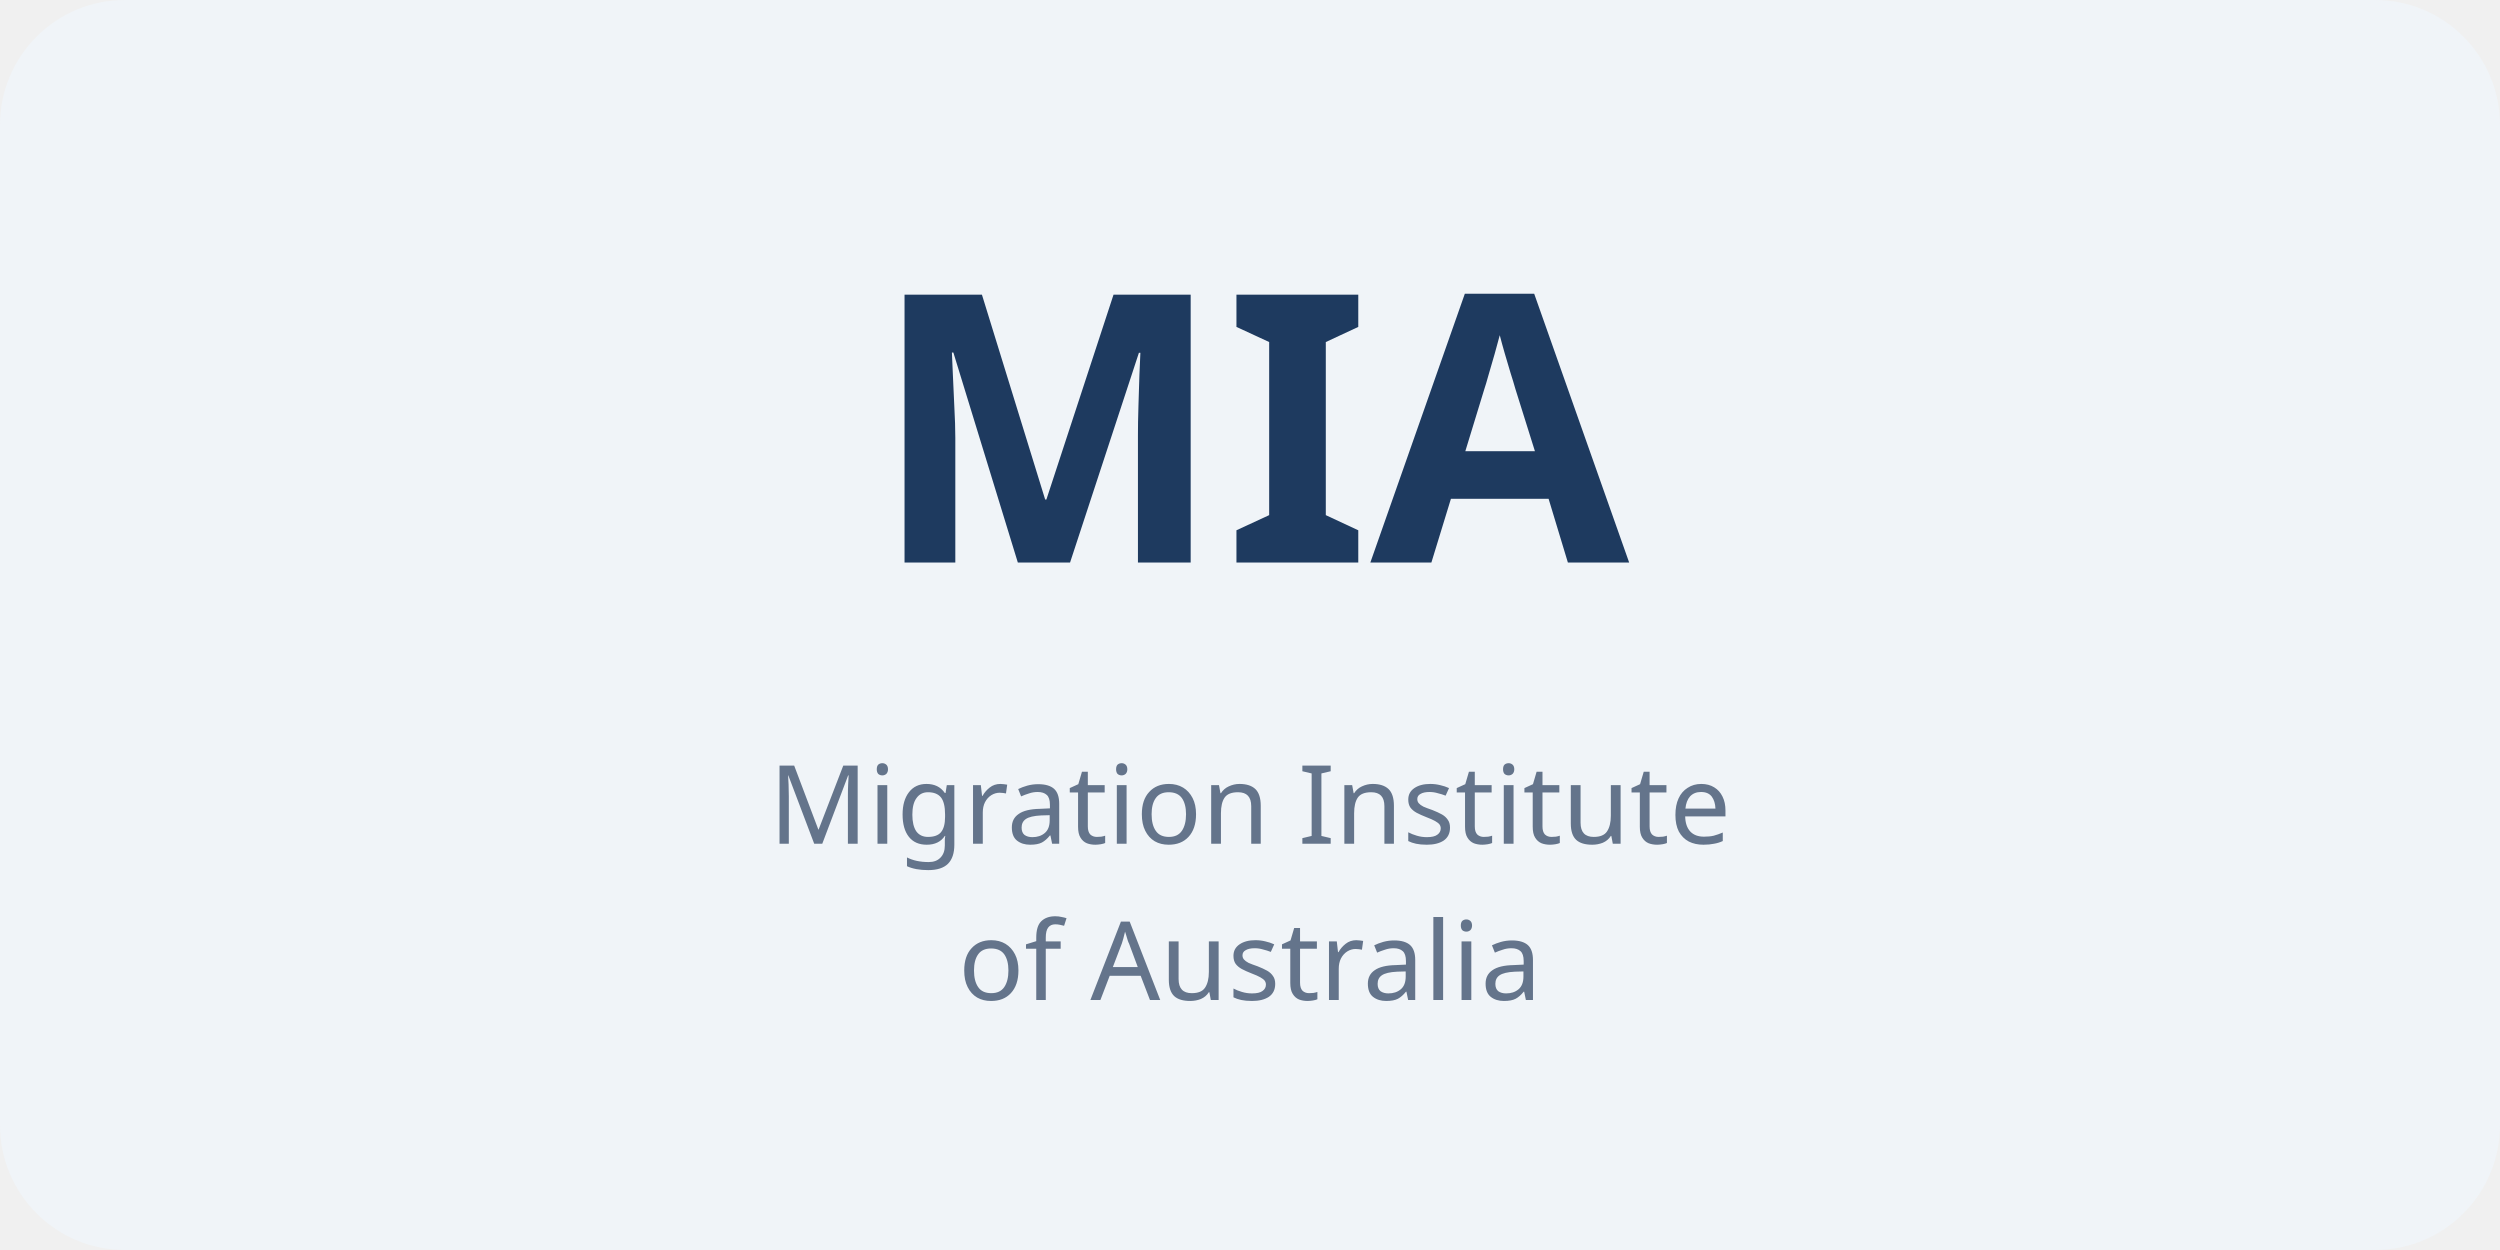
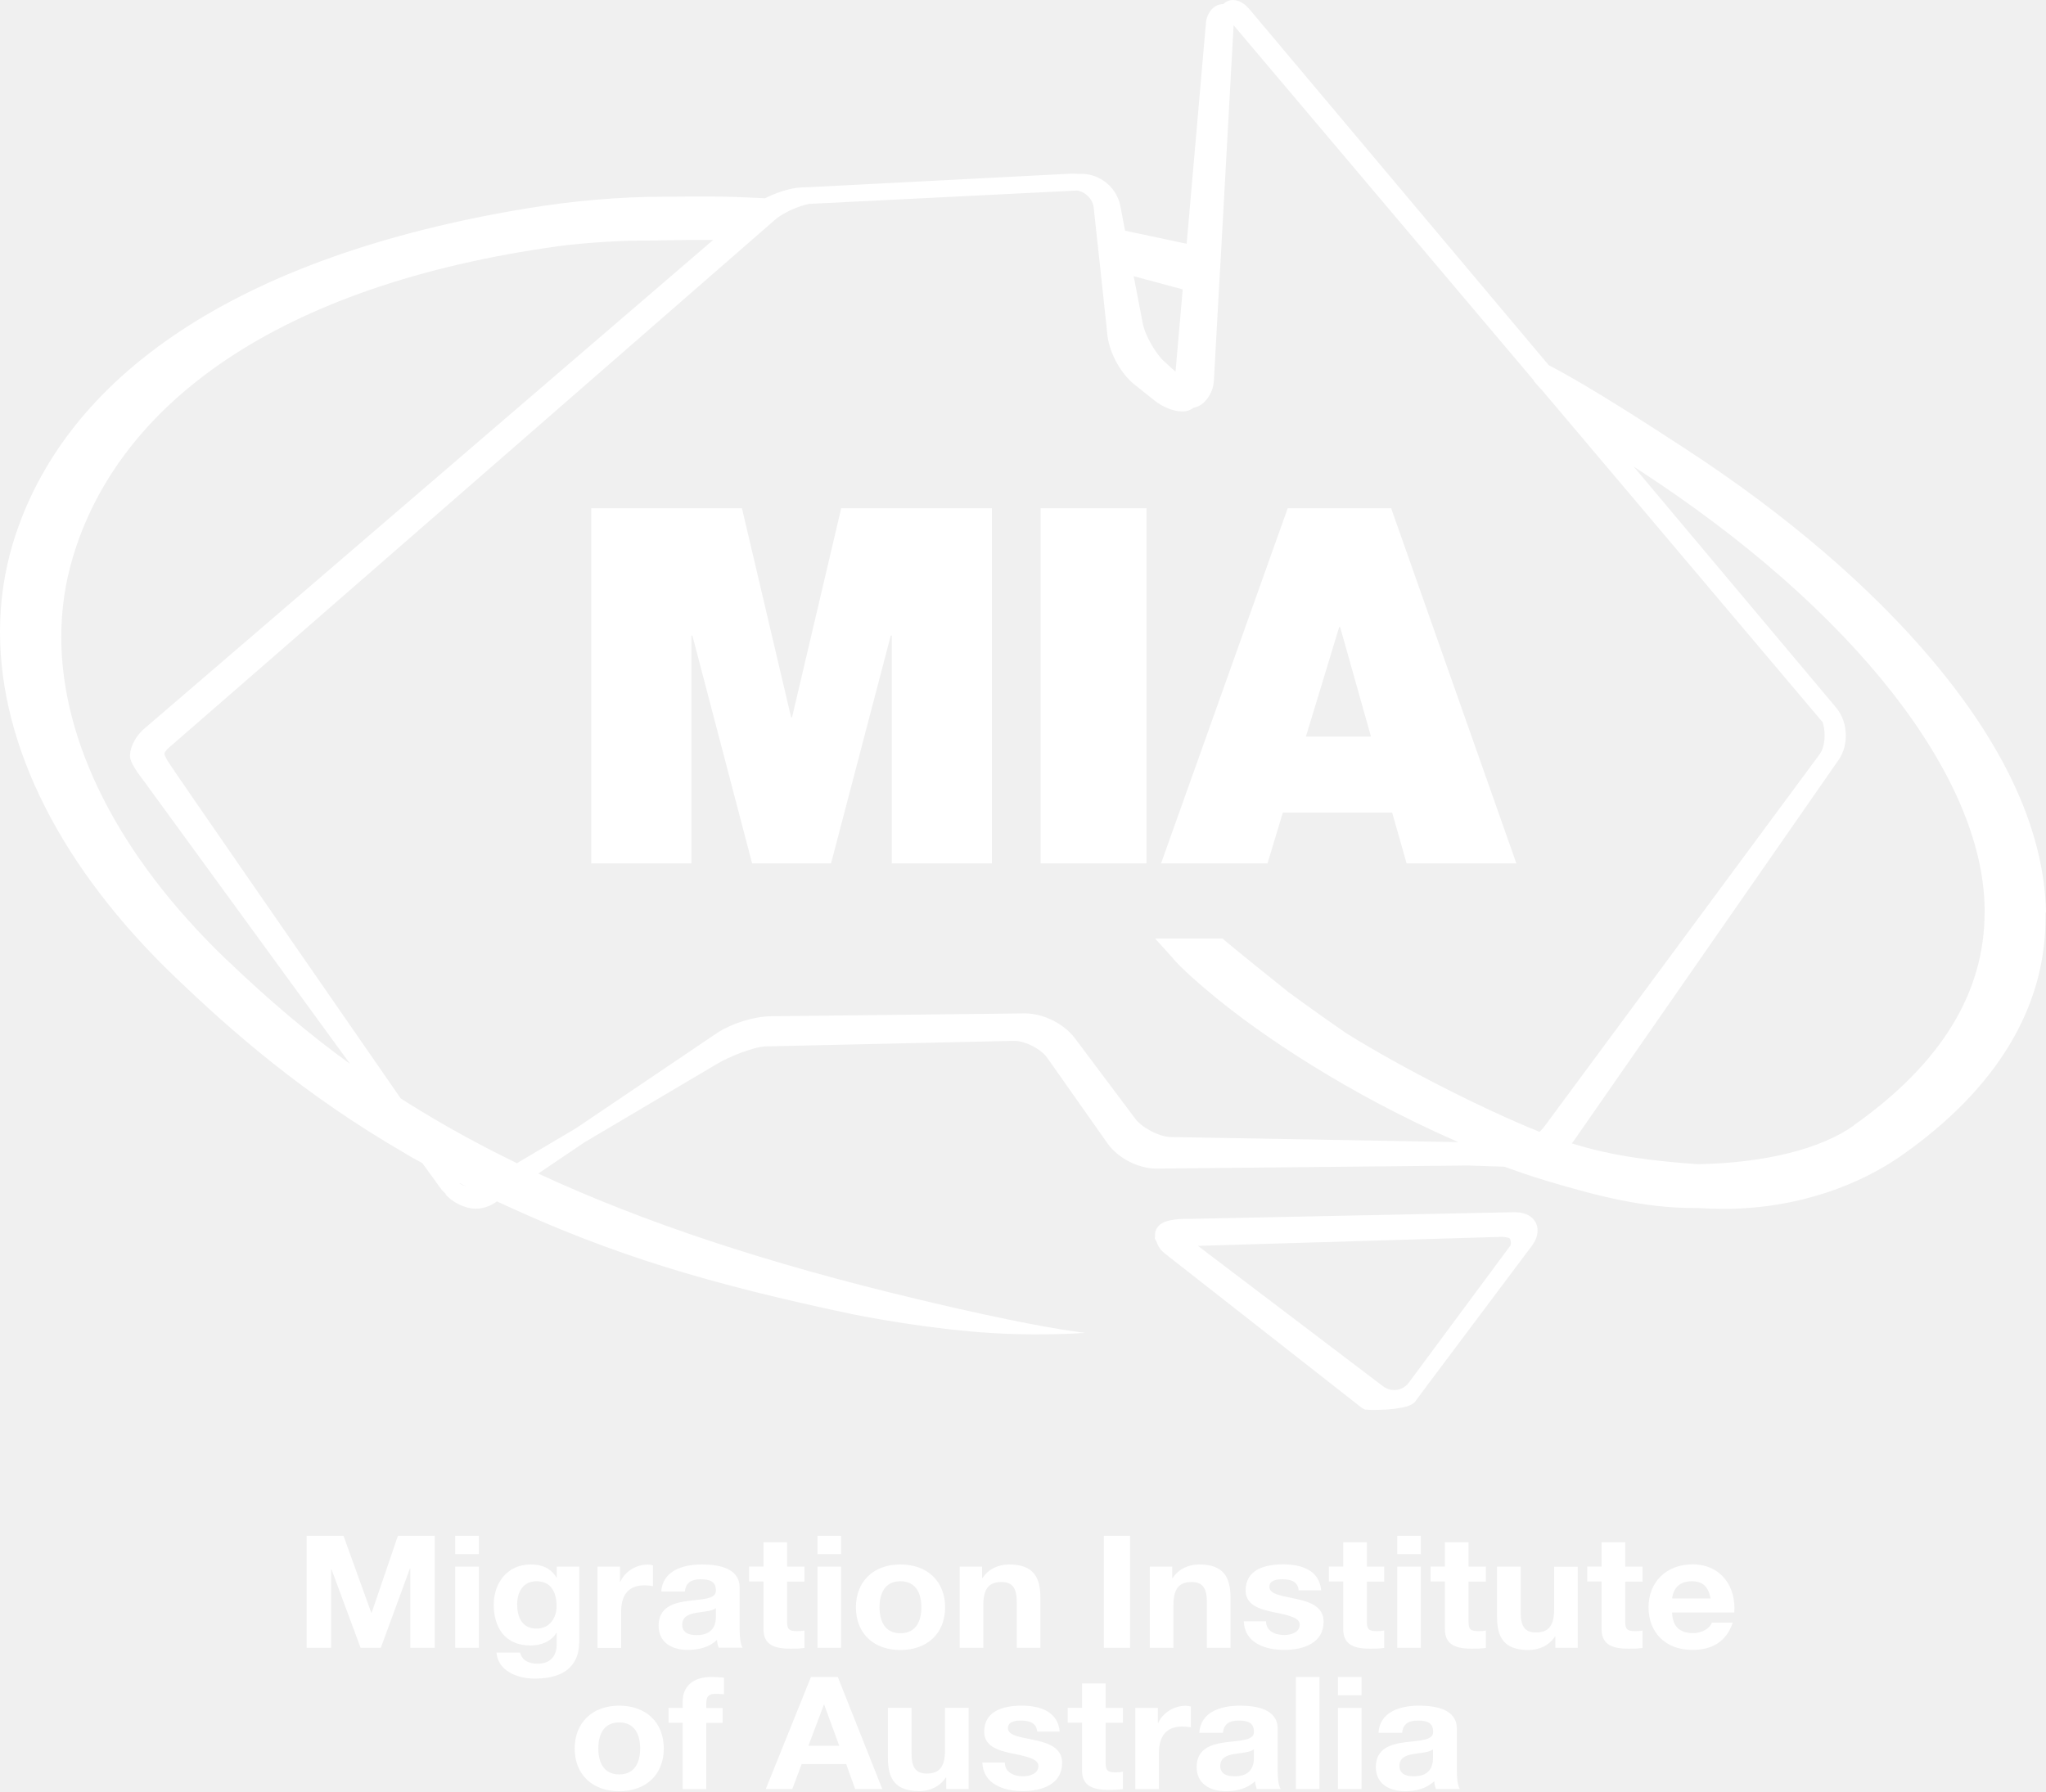
- <svg xmlns="http://www.w3.org/2000/svg" viewBox="0 0 160 80" fill="none">
-   <rect width="160" height="80" rx="8" fill="#f0f4f8" />
-   <text x="80" y="36" text-anchor="middle" font-family="system-ui, sans-serif" font-size="24" font-weight="700" fill="#1e3a5f">MIA</text>
-   <text x="80" y="54" text-anchor="middle" font-family="system-ui, sans-serif" font-size="7" fill="#64748b">Migration Institute</text>
-   <text x="80" y="64" text-anchor="middle" font-family="system-ui, sans-serif" font-size="7" fill="#64748b">of Australia</text>
+ <svg xmlns="http://www.w3.org/2000/svg" id="Layer_2" viewBox="0 0 185.31 162.27">
+   <defs>
+     <style>.cls-1{fill:#fff;}</style>
+   </defs>
+   <g id="Layer_1-2">
+     <path class="cls-1" d="m53.55,46.04h13.65l4.45,18.93h.09l4.45-18.93h13.65v32.17h-9.07v-20.64h-.09l-5.41,20.64h-7.15l-5.41-20.64h-.09v20.64h-9.07v-32.17Zm40.7,0h9.59v32.17h-9.59v-32.17Zm22.38,0h9.37l11.34,32.17h-9.94l-1.31-4.6h-9.9l-1.39,4.6h-9.64l11.47-32.17Zm7.54,20.68l-2.79-9.91h-.09l-3.01,9.91h5.89ZM27.77,139.12h3.34l2.52,6.98h.03l2.38-6.98h3.34v10.15h-2.22v-7.19h-.03l-2.64,7.19h-1.83l-2.64-7.12h-.03v7.12h-2.22v-10.15Zm15.6,1.66h-2.14v-1.66h2.14v1.66Zm-2.14,1.14h2.14v7.35h-2.14v-7.35Zm11.22,6.88c0,1.21-.47,3.26-4.04,3.26-1.54,0-3.32-.7-3.44-2.36h2.13c.2.75.83,1.01,1.6,1.01,1.19,0,1.74-.75,1.72-1.82v-.97h-.03c-.47.78-1.39,1.14-2.34,1.14-2.35,0-3.33-1.68-3.33-3.7,0-1.91,1.18-3.64,3.35-3.64,1.03,0,1.8.33,2.33,1.18h.03v-.98h2.04v6.88Zm-2.04-3.3c0-1.19-.44-2.26-1.83-2.26-1.21,0-1.74.99-1.74,2.09s.41,2.2,1.74,2.2c1.22,0,1.83-.98,1.83-2.03Zm3.7-3.58h2.04v1.37h.03c.41-.92,1.42-1.56,2.49-1.56.17,0,.32.03.47.07v1.88c-.2-.04-.51-.07-.77-.07-1.59,0-2.11,1.05-2.11,2.36v3.31h-2.14v-7.35Zm5.78,2.26c.12-1.87,1.92-2.46,3.67-2.46,1.55,0,3.43.33,3.43,2.09v3.82c0,.67.08,1.34.27,1.63h-2.17c-.08-.23-.14-.47-.15-.71-.68.67-1.66.91-2.63.91-1.5,0-2.66-.7-2.66-2.2.03-3.34,5.28-1.55,5.19-3.2,0-.85-.63-1-1.39-1-.83,0-1.34.31-1.42,1.11h-2.14Zm4.95,1.49c-.36.3-1.12.31-1.78.43-.66.11-1.27.34-1.27,1.08s.62.94,1.31.94c1.68,0,1.74-1.23,1.74-1.69v-.75Zm6.45-3.75h1.57v1.35h-1.57v3.64c0,.68.18.85.9.85.24,0,.47-.01.67-.06v1.58c-.36.06-.83.07-1.25.07-1.33,0-2.46-.27-2.46-1.75v-4.34h-1.3v-1.35h1.3v-2.2h2.14v2.2Zm4.89-1.14h-2.14v-1.66h2.14v1.66Zm-2.14,1.14h2.14v7.35h-2.14v-7.35Zm7.51-.2c2.46,0,4.05,1.54,4.05,3.88s-1.59,3.87-4.05,3.87-4.03-1.54-4.03-3.87,1.58-3.88,4.03-3.88Zm0,6.23c1.46,0,1.9-1.17,1.9-2.35s-.44-2.36-1.9-2.36-1.89,1.18-1.89,2.36.44,2.35,1.89,2.35Zm5.36-6.03h2.04v1.02h.05c.54-.84,1.48-1.22,2.38-1.22,2.28,0,2.85,1.21,2.85,3.03v4.52h-2.14v-4.15c0-1.21-.36-1.81-1.37-1.81-1.16,0-1.66.61-1.66,2.11v3.85h-2.14v-7.35Zm13.07-2.8h2.37v10.15h-2.37v-10.15Zm4.15,2.8h2.04v1.02h.05c.54-.84,1.48-1.22,2.38-1.22,2.28,0,2.85,1.21,2.85,3.03v4.52h-2.14v-4.15c0-1.21-.36-1.81-1.37-1.81-1.16,0-1.66.61-1.66,2.11v3.85h-2.14v-7.35Zm10.54,4.96c0,.87.81,1.23,1.65,1.23.6,0,1.4-.23,1.4-.94,0-.61-.91-.84-2.43-1.14-1.25-.27-2.47-.65-2.47-1.96,0-1.88,1.72-2.36,3.4-2.36s3.28.54,3.44,2.35h-2.04c-.06-.78-.7-1-1.46-1-.48,0-1.19.07-1.19.68,0,.72,1.22.82,2.43,1.1,1.25.27,2.48.7,2.48,2.06,0,1.93-1.8,2.56-3.56,2.56s-3.59-.64-3.67-2.59h2.04Zm9.13-4.96h1.57v1.35h-1.57v3.64c0,.68.18.85.91.85.24,0,.47-.01.66-.06v1.58c-.36.06-.83.07-1.25.07-1.33,0-2.46-.27-2.46-1.75v-4.34h-1.3v-1.35h1.3v-2.2h2.14v2.2Zm4.89-1.14h-2.14v-1.66h2.14v1.66Zm-2.14,1.14h2.14v7.35h-2.14v-7.35Zm6.46,0h1.57v1.35h-1.57v3.64c0,.68.18.85.91.85.24,0,.47-.01.66-.06v1.58c-.36.06-.83.07-1.25.07-1.33,0-2.46-.27-2.46-1.75v-4.34h-1.3v-1.35h1.3v-2.2h2.14v2.2Zm9.9,7.35h-2.04v-1.02h-.04c-.54.84-1.48,1.22-2.39,1.22-2.28,0-2.85-1.21-2.85-3.03v-4.52h2.14v4.15c0,1.21.36,1.81,1.37,1.81,1.16,0,1.66-.61,1.66-2.1v-3.85h2.14v7.35Zm4.29-7.35h1.57v1.35h-1.57v3.64c0,.68.18.85.91.85.24,0,.47-.01.66-.06v1.58c-.36.06-.83.07-1.25.07-1.33,0-2.46-.27-2.46-1.75v-4.34h-1.3v-1.35h1.3v-2.2h2.14v2.2Zm4.24,4.16c.06,1.29.71,1.86,1.92,1.86.86,0,1.55-.5,1.69-.95h1.89c-.6,1.75-1.89,2.47-3.65,2.47-2.46,0-3.98-1.59-3.98-3.87s1.62-3.88,3.98-3.88c2.66,0,3.96,2.11,3.79,4.36h-5.63Zm3.49-1.28c-.2-1.03-.66-1.56-1.7-1.56-1.39,0-1.73.99-1.78,1.56h3.49Zm-98.85,9.71c2.46,0,4.04,1.54,4.04,3.88s-1.58,3.87-4.04,3.87-4.03-1.54-4.03-3.87,1.59-3.88,4.03-3.88Zm0,6.23c1.46,0,1.9-1.17,1.9-2.35s-.44-2.36-1.9-2.36-1.89,1.18-1.89,2.36.44,2.35,1.89,2.35Zm5.75-4.68h-1.28v-1.35h1.28v-.57c0-1.31.86-2.23,2.61-2.23.38,0,.77.04,1.13.06v1.51c-.26-.03-.53-.04-.78-.04-.59,0-.82.23-.82.84v.44h1.48v1.35h-1.48v6h-2.14v-6Zm11.62-4.15h2.43l4.03,10.15h-2.46l-.81-2.26h-4.03l-.85,2.26h-2.4l4.09-10.15Zm-.23,6.23h2.79l-1.36-3.72h-.03l-1.4,3.72Zm14.52,3.92h-2.04v-1.03h-.05c-.54.84-1.48,1.22-2.38,1.22-2.28,0-2.85-1.21-2.85-3.03v-4.52h2.14v4.15c0,1.21.36,1.81,1.37,1.81,1.16,0,1.66-.61,1.66-2.11v-3.85h2.14v7.35Zm3.27-2.39c0,.87.81,1.24,1.64,1.24.6,0,1.4-.23,1.4-.94,0-.61-.91-.84-2.43-1.14-1.25-.27-2.48-.65-2.48-1.96,0-1.88,1.72-2.36,3.4-2.36s3.28.54,3.44,2.35h-2.04c-.06-.78-.7-1-1.46-1-.48,0-1.19.07-1.19.68,0,.72,1.22.82,2.43,1.09,1.25.27,2.48.7,2.48,2.06,0,1.93-1.8,2.56-3.56,2.56s-3.59-.64-3.67-2.59h2.04Zm9.13-4.96h1.57v1.35h-1.57v3.64c0,.68.18.85.91.85.24,0,.47-.01.66-.06v1.58c-.36.05-.83.07-1.25.07-1.33,0-2.46-.27-2.46-1.75v-4.34h-1.3v-1.35h1.3v-2.2h2.14v2.2Zm2.69,0h2.04v1.37h.03c.41-.92,1.42-1.56,2.49-1.56.17,0,.32.03.47.07v1.88c-.2-.04-.51-.07-.77-.07-1.59,0-2.12,1.05-2.12,2.36v3.31h-2.14v-7.35Zm5.79,2.26c.12-1.88,1.92-2.46,3.67-2.46,1.55,0,3.43.33,3.43,2.09v3.82c0,.67.08,1.34.27,1.64h-2.17c-.07-.23-.13-.47-.15-.71-.68.67-1.66.91-2.63.91-1.49,0-2.66-.7-2.66-2.2.03-3.34,5.28-1.55,5.19-3.2,0-.85-.63-1-1.39-1-.83,0-1.34.31-1.42,1.11h-2.14Zm4.95,1.49c-.36.3-1.12.31-1.78.43-.66.11-1.27.34-1.27,1.08s.62.94,1.31.94c1.68,0,1.74-1.24,1.74-1.69v-.75Zm3.8-6.55h2.14v10.15h-2.14v-10.15Zm5.95,1.66h-2.14v-1.66h2.14v1.66Zm-2.14,1.14h2.14v7.35h-2.14v-7.35Zm3.67,2.26c.12-1.88,1.92-2.46,3.67-2.46,1.55,0,3.43.33,3.43,2.09v3.82c0,.67.07,1.34.27,1.64h-2.17c-.08-.23-.13-.47-.15-.71-.68.67-1.66.91-2.63.91-1.49,0-2.66-.7-2.66-2.2.03-3.34,5.29-1.55,5.19-3.2,0-.85-.63-1-1.39-1-.83,0-1.34.31-1.42,1.11h-2.14Zm4.95,1.49c-.36.3-1.12.31-1.78.43-.67.11-1.27.34-1.27,1.08s.62.94,1.31.94c1.68,0,1.73-1.24,1.73-1.69v-.75Zm-25.11-46.11c.12.28.19.53.42.82.23.27.45.43.9.78l17.34,13.59c.27.16.33.16.37.15.02,0,.03,0,.06.01.16.02.36.02.63.02.5,0,1.2-.02,1.87-.1.68-.11,1.25-.14,1.8-.55l.06-.06,1.23-1.66.1-.13,9.25-12.33c.33-.45.54-.91.54-1.43.01-.49-.25-.99-.65-1.26-.4-.28-.87-.38-1.39-.39-.04,0-.07,0-.08,0l-29.2.6c-.07,0-.22,0-.43,0-.39,0-.96.02-1.5.13-.27.06-.54.13-.81.3-.26.15-.59.52-.59.99,0,.08,0,.12.01.13l-.03.2.07.18Zm31.39-.31s.05,0,.05,0c.73.09.64.13.71.49,0,.08,0,.18-.03.29l-8.53,11.51-.7.94c-.32.43-.81.65-1.31.65-.35,0-.69-.11-.99-.33l-16.78-12.73,27.57-.82Zm49.23-29.37c-.14-7.27-3.64-14.93-10.24-22.79-5.62-6.7-13.34-13.31-22.35-19.18-3.16-2.06-8.79-5.73-12.45-7.62L113.21.89c-.42-.49-.88-.87-1.54-.89-.34,0-.65.15-.88.37-.99.01-1.56.99-1.58,1.86l-1.73,19.85-5.58-1.18-.44-2.29c-.34-1.64-1.81-2.84-3.47-2.86-.04,0-.1,0-.2,0h-.18c-.12,0-.24-.02-.37-.02-.05,0-.11,0-.19,0l-23.84,1.23h-.1s-.02,0-.02,0l-.51.02c-.71.04-1.47.23-2.22.51-.29.11-.58.23-.87.37-.07.03-.12.07-.19.1l-1.77-.08c-3-.14-5.24-.06-7.42-.06-3.97,0-8.21.37-12.4,1.06C21.61,23.19,5.79,34,1.17,49.21c-.78,2.6-1.17,5.29-1.17,8.02,0,10.42,5.58,21.43,15.85,31.27,5.07,4.86,11.56,10.6,20.86,15.99l.23.14.39.23c.3.17.62.33.92.5l1.66,2.29c.15.21.33.38.52.54l-.13-.07c.62.79,1.83,1.37,2.77,1.37h.01c.6,0,1.22-.18,1.75-.54l.18-.12c.06.03.12.06.18.09l.3.13.23.11c9.82,4.52,18.41,7.13,31.49,9.89.05,0,4.91,1.03,10.57,1.55,5.65.53,10.5.14,10.5.14-5.33-.64-15.18-3.05-15.18-3.05-13.61-3.24-24.84-6.97-34.35-11.38l4.17-2.82,12.03-7.12c.97-.59,3.28-1.55,4.41-1.58l22.37-.5s.06,0,.08,0c1-.03,2.52.75,3.05,1.55l5.48,7.78c.96,1.31,2.72,2.21,4.34,2.24h.01l28.27-.28,3.3.11c1.25.45,2.52.89,3.82,1.28,4.73,1.42,8.89,2.46,13.34,2.46.13,0,.26,0,.39,0,.77.05,1.52.08,2.25.08,6.95,0,12.55-2.29,16.2-4.86,8.52-5.99,13.02-13.31,13.01-21.56,0-.14,0-.29,0-.42ZM107.12,26.22l-.65,7.45-.95-.86c-.83-.71-1.83-2.46-2.02-3.53l-.82-4.26,4.43,1.19ZM20.56,86.98c-9.86-9.44-15.01-19.8-15.01-29.28,0-2.47.35-4.89,1.05-7.23,4.11-13.76,18.38-24.62,43.98-28.17,2.25-.31,5.71-.5,7.08-.5,2.41,0,3.59-.09,6.93-.06L12.95,66.11c-.64.61-1.12,1.42-1.18,2.3,0,.03,0,.09.01.18.1.56.39.91.65,1.34.27.39.52.72.53.72l18.75,25.73c-3.73-2.71-7.3-5.72-11.15-9.41Zm21.1,20.25s-.03-.04-.04-.06c.19.1.38.18.57.28-.19-.05-.36-.12-.53-.22Zm59.93-5.02h0s.6-.45.6-.45l-.6.45Zm38.17-.03c-.08.11-.19.23-.32.35-5.18-2.08-12.54-5.84-17.47-8.91-.9-.62-1.79-1.24-2.66-1.86-.9-.64-1.79-1.28-2.64-1.91-4.81-3.85-5.95-4.83-5.95-4.83h-6.1l1.54,1.7s.69.97,3.92,3.62c4.07,3.34,11.79,8.66,22,13.12l-26.03-.46c-1.02,0-2.68-.87-3.26-1.7l-5.48-7.31c-1-1.28-2.79-2.16-4.41-2.19,0,0,0,0,0,0,0,0-.03,0-.07,0l-23.06.26c-1.53.03-3.52.66-4.8,1.5l-12.81,8.65-5.34,3.16c-3.5-1.7-6.72-3.48-9.82-5.42l-.13-.08-.58-.37c-7.94-11.46-20.65-29.83-20.99-30.39-.3-.47-.42-.76-.4-.83,0-.05.02-.25.58-.71.85-.71,54.75-47.69,54.76-47.7.23-.2.59-.43.99-.64.2-.11.4-.2.6-.29.49-.21,1-.38,1.46-.47l24.28-1.21c.76.13,1.41.79,1.49,1.56l.35,3.27.02.12.88,8.22c.2,1.58,1.18,3.37,2.41,4.38l1.87,1.49c.69.53,1.57.95,2.48.97.03,0,.06,0,.1,0,.31,0,.66-.12.95-.34.56-.1.93-.44,1.22-.81.33-.44.56-.98.6-1.59l.56-10.1.02-.25,1.21-21.89,27.22,32.21-.02.03c.22.27.48.55.76.85l1.21,1.43,24.18,28.61c.11.33.18.77.18,1.21,0,.65-.16,1.31-.47,1.72l-24.99,33.8Zm28.14-.22c-2.94,2.09-8,3.4-14.14,3.5-3.66-.26-7.56-.67-11.41-1.89.06-.07.13-.13.18-.21l24-34.53c.45-.65.65-1.43.65-2.2,0-.9-.28-1.81-.87-2.52l-18.35-21.85c.13.09.27.18.44.29,19.56,12.71,31.18,27.77,31.35,39.71,0,.12,0,.25,0,.37,0,7.23-3.87,13.67-11.85,19.31Z" />
+   </g>
</svg>
